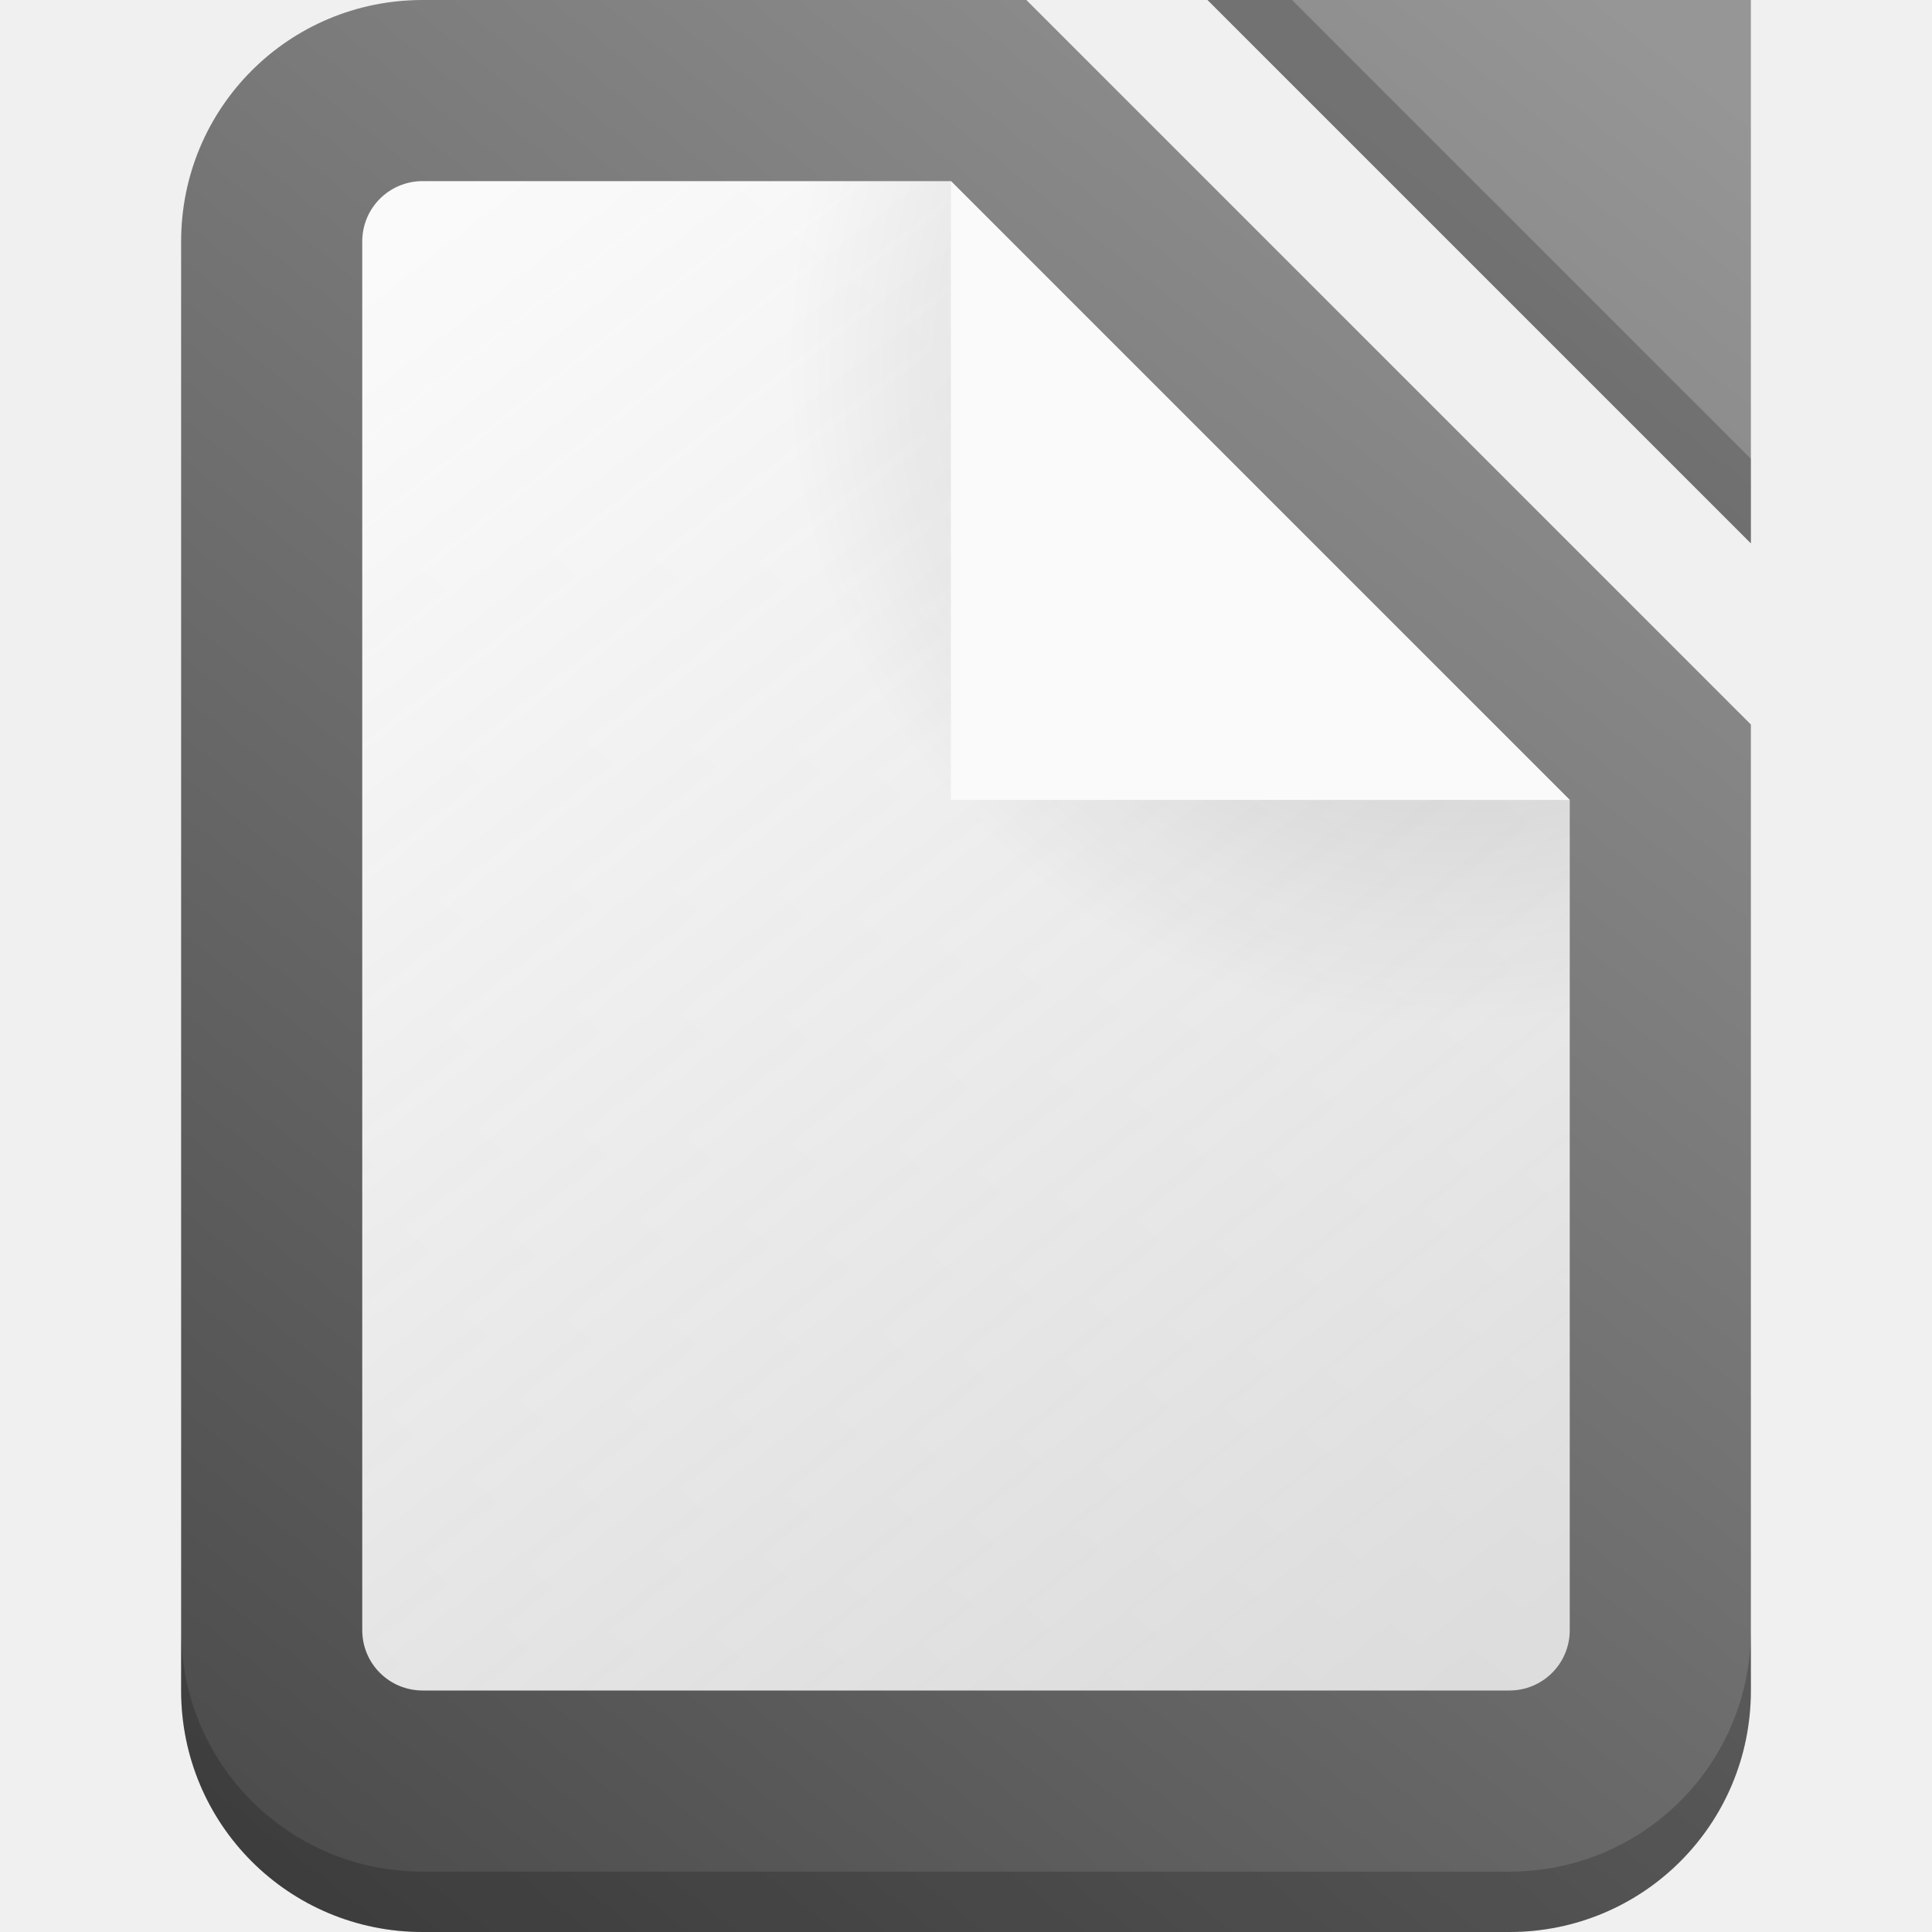
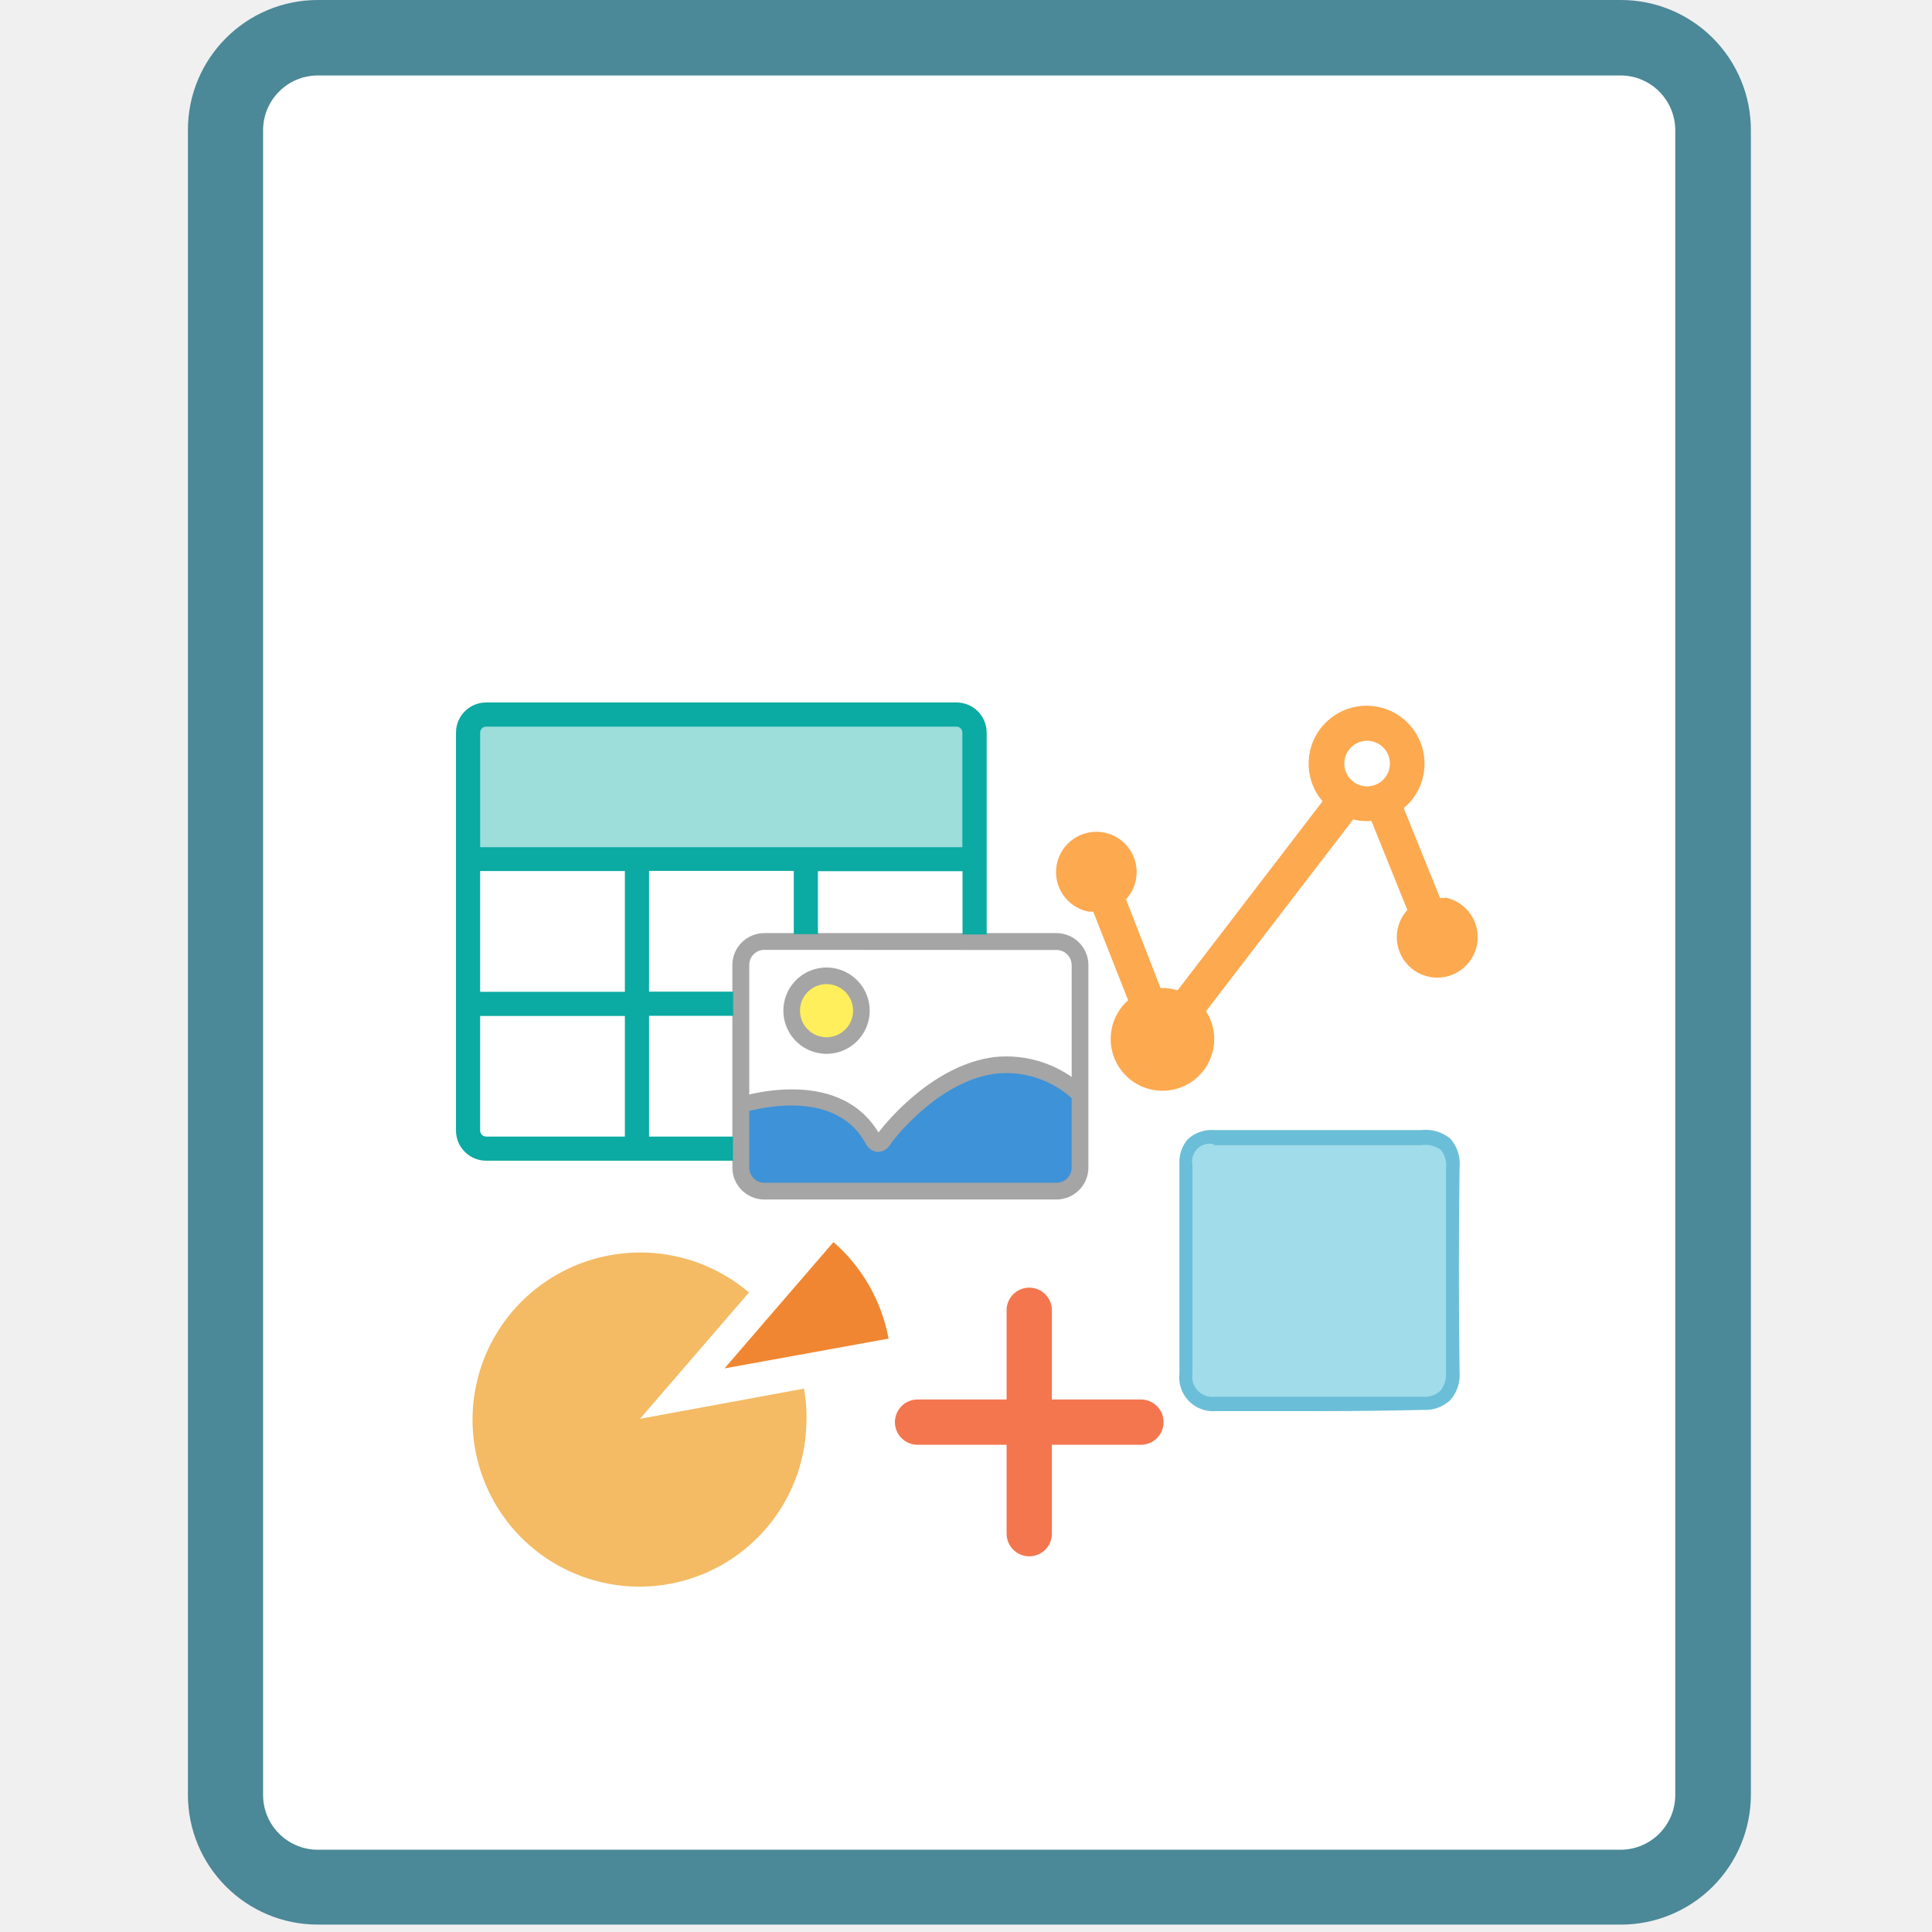
- <svg xmlns="http://www.w3.org/2000/svg" width="32" height="32" version="1.1" viewBox="0 0 32 32" xml:space="preserve">
+ <svg xmlns="http://www.w3.org/2000/svg" id="图层_1" data-name="图层 1" viewBox="0 0 128 128">
  <defs>
-     <linearGradient id="linearGradient3898" x1="4" x2="28" y1="31" y2="1" gradientUnits="userSpaceOnUse">
-       <stop stop-color="#4b4b4b" offset="0" />
-       <stop stop-color="#969696" offset="1" />
-     </linearGradient>
-     <linearGradient id="linearGradient68760" x1="25" x2="7" y1="27" y2="4" gradientUnits="userSpaceOnUse">
-       <stop stop-color="#fafafa" stop-opacity=".797" offset="0" />
-       <stop stop-color="#fafafa" offset="1" />
-     </linearGradient>
-     <radialGradient id="radialGradient1163" cx="24" cy="6" r="11" gradientTransform="rotate(180,24,6)" gradientUnits="userSpaceOnUse">
-       <stop stop-opacity=".202" offset="0" />
-       <stop stop-opacity="0" offset="1" />
-     </radialGradient>
+     <style>.cls-1{fill:#fff;}.cls-2{fill:#4b8898;}.cls-3{fill:#3d92d8;}.cls-4{fill:#a5a5a5;}.cls-5{fill:#ffef5c;}.cls-6{opacity:0.4;}.cls-7{fill:#0baaa2;}.cls-8{fill:#a0dcea;}.cls-9{fill:#6bbed7;}.cls-10{fill:#f4ba64;}.cls-11{fill:#f08631;}.cls-12{fill:#f4764e;}.cls-13{fill:#fda94f;}</style>
  </defs>
-   <g fill-rule="evenodd">
-     <path d="m7 0c-2.216 0-4 1.784-4 4v24c0 2.216 1.784 4 4 4h18c2.216 0 4-1.784 4-4v-16l-12-12h-10zm13 0 9 9v-9h-9z" fill="url(#linearGradient3898)" stroke-linecap="square" />
-     <g stroke-linecap="square">
-       <path d="m3 27v1c0 2.216 1.784 4 4 4h18c2.216 0 4-1.784 4-4v-1c0 2.216-1.784 4-4 4h-18c-2.216 0-4-1.784-4-4z" fill-opacity=".199" />
-       <path d="m20 0h1.4l7.6 7.6v1.4z" fill-opacity=".201" />
-     </g>
-     <path d="m7 3c-0.554 0-1 0.446-1 1v23c0 0.554 0.446 1 1 1h18c0.554 0 1-0.446 1-1v-13.75l-10.25-10.25z" fill="url(#linearGradient68760)" />
-     <path d="m13.424 3a11 11 0 0 0-0.424 3 11 11 0 0 0 11 11 11 11 0 0 0 2-0.205v-3.545l-10.25-10.25h-2.326z" fill="url(#radialGradient1163)" fill-rule="evenodd" stroke-linecap="square" stroke-width="2" />
-     <path d="m15.75 3 10.25 10.25h-10.25z" fill="#fafafa" />
+   <rect class="cls-1" x="15.6" y="3.74" width="96.12" height="119.9" />
+   <path class="cls-2" d="M107.37,127.51H21.05a8.61,8.61,0,0,1-8.6-8.6V8.61A8.61,8.61,0,0,1,21.05,0h86.32A8.61,8.61,0,0,1,116,8.61v110.3A8.61,8.61,0,0,1,107.37,127.51ZM21.05,5a3.63,3.63,0,0,0-3.62,3.63v110.3a3.63,3.63,0,0,0,3.62,3.62h86.32a3.63,3.63,0,0,0,3.62-3.62V8.61A3.63,3.63,0,0,0,107.37,5Z" />
+   <polygon class="cls-3" points="49.07 73.82 49.07 77.31 50.04 78.46 53.9 78.6 70.45 78.51 71.55 77.31 71.41 73.59 71.18 72.07 69.16 71.11 67.37 70.69 64.42 70.97 62.08 72.17 60.84 73.18 59.69 74 58.63 74.88 58.22 75.29 57.39 75.34 56.29 74.1 54.36 73.08 51.92 72.86 49.99 73.22 49.07 73.82" />
+   <path class="cls-4" d="M70,79.47H50.64a2.12,2.12,0,0,1-2.12-2.11V63.94a2.12,2.12,0,0,1,2.12-2.12H70a2.12,2.12,0,0,1,2.11,2.12V77.36A2.12,2.12,0,0,1,70,79.47ZM50.64,62.93a1,1,0,0,0-1,1V77.36a1,1,0,0,0,1,1H70a1,1,0,0,0,1-1V63.94a1,1,0,0,0-1-1Z" />
+   <path class="cls-4" d="M58.17,76.32h-.06a1,1,0,0,1-.76-.56c-2.21-4.05-8.22-2-8.28-2l-.37-1c.07,0,6.73-2.32,9.5,2.27.64-.83,3.69-4.5,7.7-5A7.57,7.57,0,0,1,71.81,72l-.71.85A6.46,6.46,0,0,0,66,71.13c-3.93.47-7,4.63-7,4.67A1,1,0,0,1,58.17,76.32Z" />
+   <circle class="cls-5" cx="54.76" cy="66.96" r="2.31" />
+   <path class="cls-4" d="M54.76,69.82A2.86,2.86,0,1,1,57.62,67,2.86,2.86,0,0,1,54.76,69.82Zm0-4.62A1.76,1.76,0,1,0,56.52,67,1.76,1.76,0,0,0,54.76,65.2Z" />
+   <g class="cls-6">
+     <rect class="cls-7" x="31.37" y="47.55" width="33.02" height="8.88" />
  </g>
+   <path class="cls-7" d="M63.36,46.54H32.21a2,2,0,0,0-2,2V74.9a2,2,0,0,0,2,2H48.56V75.3H43v-8h5.57v-1.6H43v-8h9.59v4.19h1.6V57.72h9.58v4.19h1.6V48.54A2,2,0,0,0,63.36,46.54ZM41.4,75.3H32.21a.4.4,0,0,1-.4-.4V67.31H41.4Zm0-9.59H31.81v-8H41.4Zm22.36-9.58H31.81V48.54a.4.4,0,0,1,.4-.4H63.36a.4.4,0,0,1,.4.4Z" />
+   <path class="cls-8" d="M87.53,75.39c2.21,0,4.42,0,6.63,0,1.46,0,2.11.5,2.09,2,0,4.52,0,9,0,13.56a1.78,1.78,0,0,1-2,2.07c-4.58,0-9.14,0-13.72,0a1.81,1.81,0,0,1-2-2q0-6.94,0-13.87a1.61,1.61,0,0,1,1.87-1.81C82.8,75.42,85.16,75.39,87.53,75.39Z" />
+   <path class="cls-9" d="M87.41,93.49c-2.29,0-4.59,0-6.86,0A2.24,2.24,0,0,1,78.14,91c0-4.63,0-9.27,0-13.88a2.28,2.28,0,0,1,.59-1.68,2.35,2.35,0,0,1,1.72-.57c1.76,0,3.56,0,5.3,0h3.77c1.52,0,3.09,0,4.63,0a2.57,2.57,0,0,1,1.95.58,2.51,2.51,0,0,1,.6,1.89c-.06,4.5-.06,9.06,0,13.55a2.53,2.53,0,0,1-.63,1.89,2.44,2.44,0,0,1-1.8.63Q90.85,93.49,87.41,93.49Zm-7-17.69A1.17,1.17,0,0,0,79,77.16Q79,84.09,79,91a1.35,1.35,0,0,0,1.52,1.54c4.55,0,9.16,0,13.71,0a1.56,1.56,0,0,0,1.17-.37A1.64,1.64,0,0,0,95.8,91c0-4.5,0-9.06,0-13.57a1.68,1.68,0,0,0-.33-1.24,1.74,1.74,0,0,0-1.3-.32c-1.55,0-3.13,0-4.65,0H85.76c-1.75,0-3.56,0-5.33,0Z" />
+   <path class="cls-10" d="M53.42,94.43A10.26,10.26,0,0,0,53.26,92L42.4,94l7.22-8.37a11.13,11.13,0,0,0-14.71.26,11.06,11.06,0,1,0,18.51,8.54Z" />
+   <path class="cls-11" d="M58.9,88.68,48,90.66l7.22-8.37a11.21,11.21,0,0,1,3.65,6.39Z" />
+   <rect class="cls-12" x="59.29" y="92.72" width="17.8" height="3" rx="1.5" ry="1.5" />
+   <rect class="cls-12" x="66.69" y="85.31" width="3" height="17.8" rx="1.5" ry="1.5" />
+   <path class="cls-13" d="M95.73,59.5a1.87,1.87,0,0,0-.32,0L93,53.54a3.74,3.74,0,0,0,1.31-2.22,3.84,3.84,0,1,0-6.69,1.77l-9.6,12.52a2.74,2.74,0,0,0-.39-.09,3,3,0,0,0-.74-.06L74.6,59.58a2.64,2.64,0,0,0,.66-1.31,2.67,2.67,0,1,0-3.13,2.13l.3,0,2.31,5.87a3.43,3.43,0,1,0,5.64,3.23A3.37,3.37,0,0,0,79.9,67l9.75-12.71a3.77,3.77,0,0,0,1.21.1l2.38,5.9a2.73,2.73,0,0,0-.65,1.29,2.68,2.68,0,1,0,3.14-2.12Zm-6.64-9.19a1.51,1.51,0,1,1,1.19,1.76A1.51,1.51,0,0,1,89.09,50.31Z" />
</svg>
